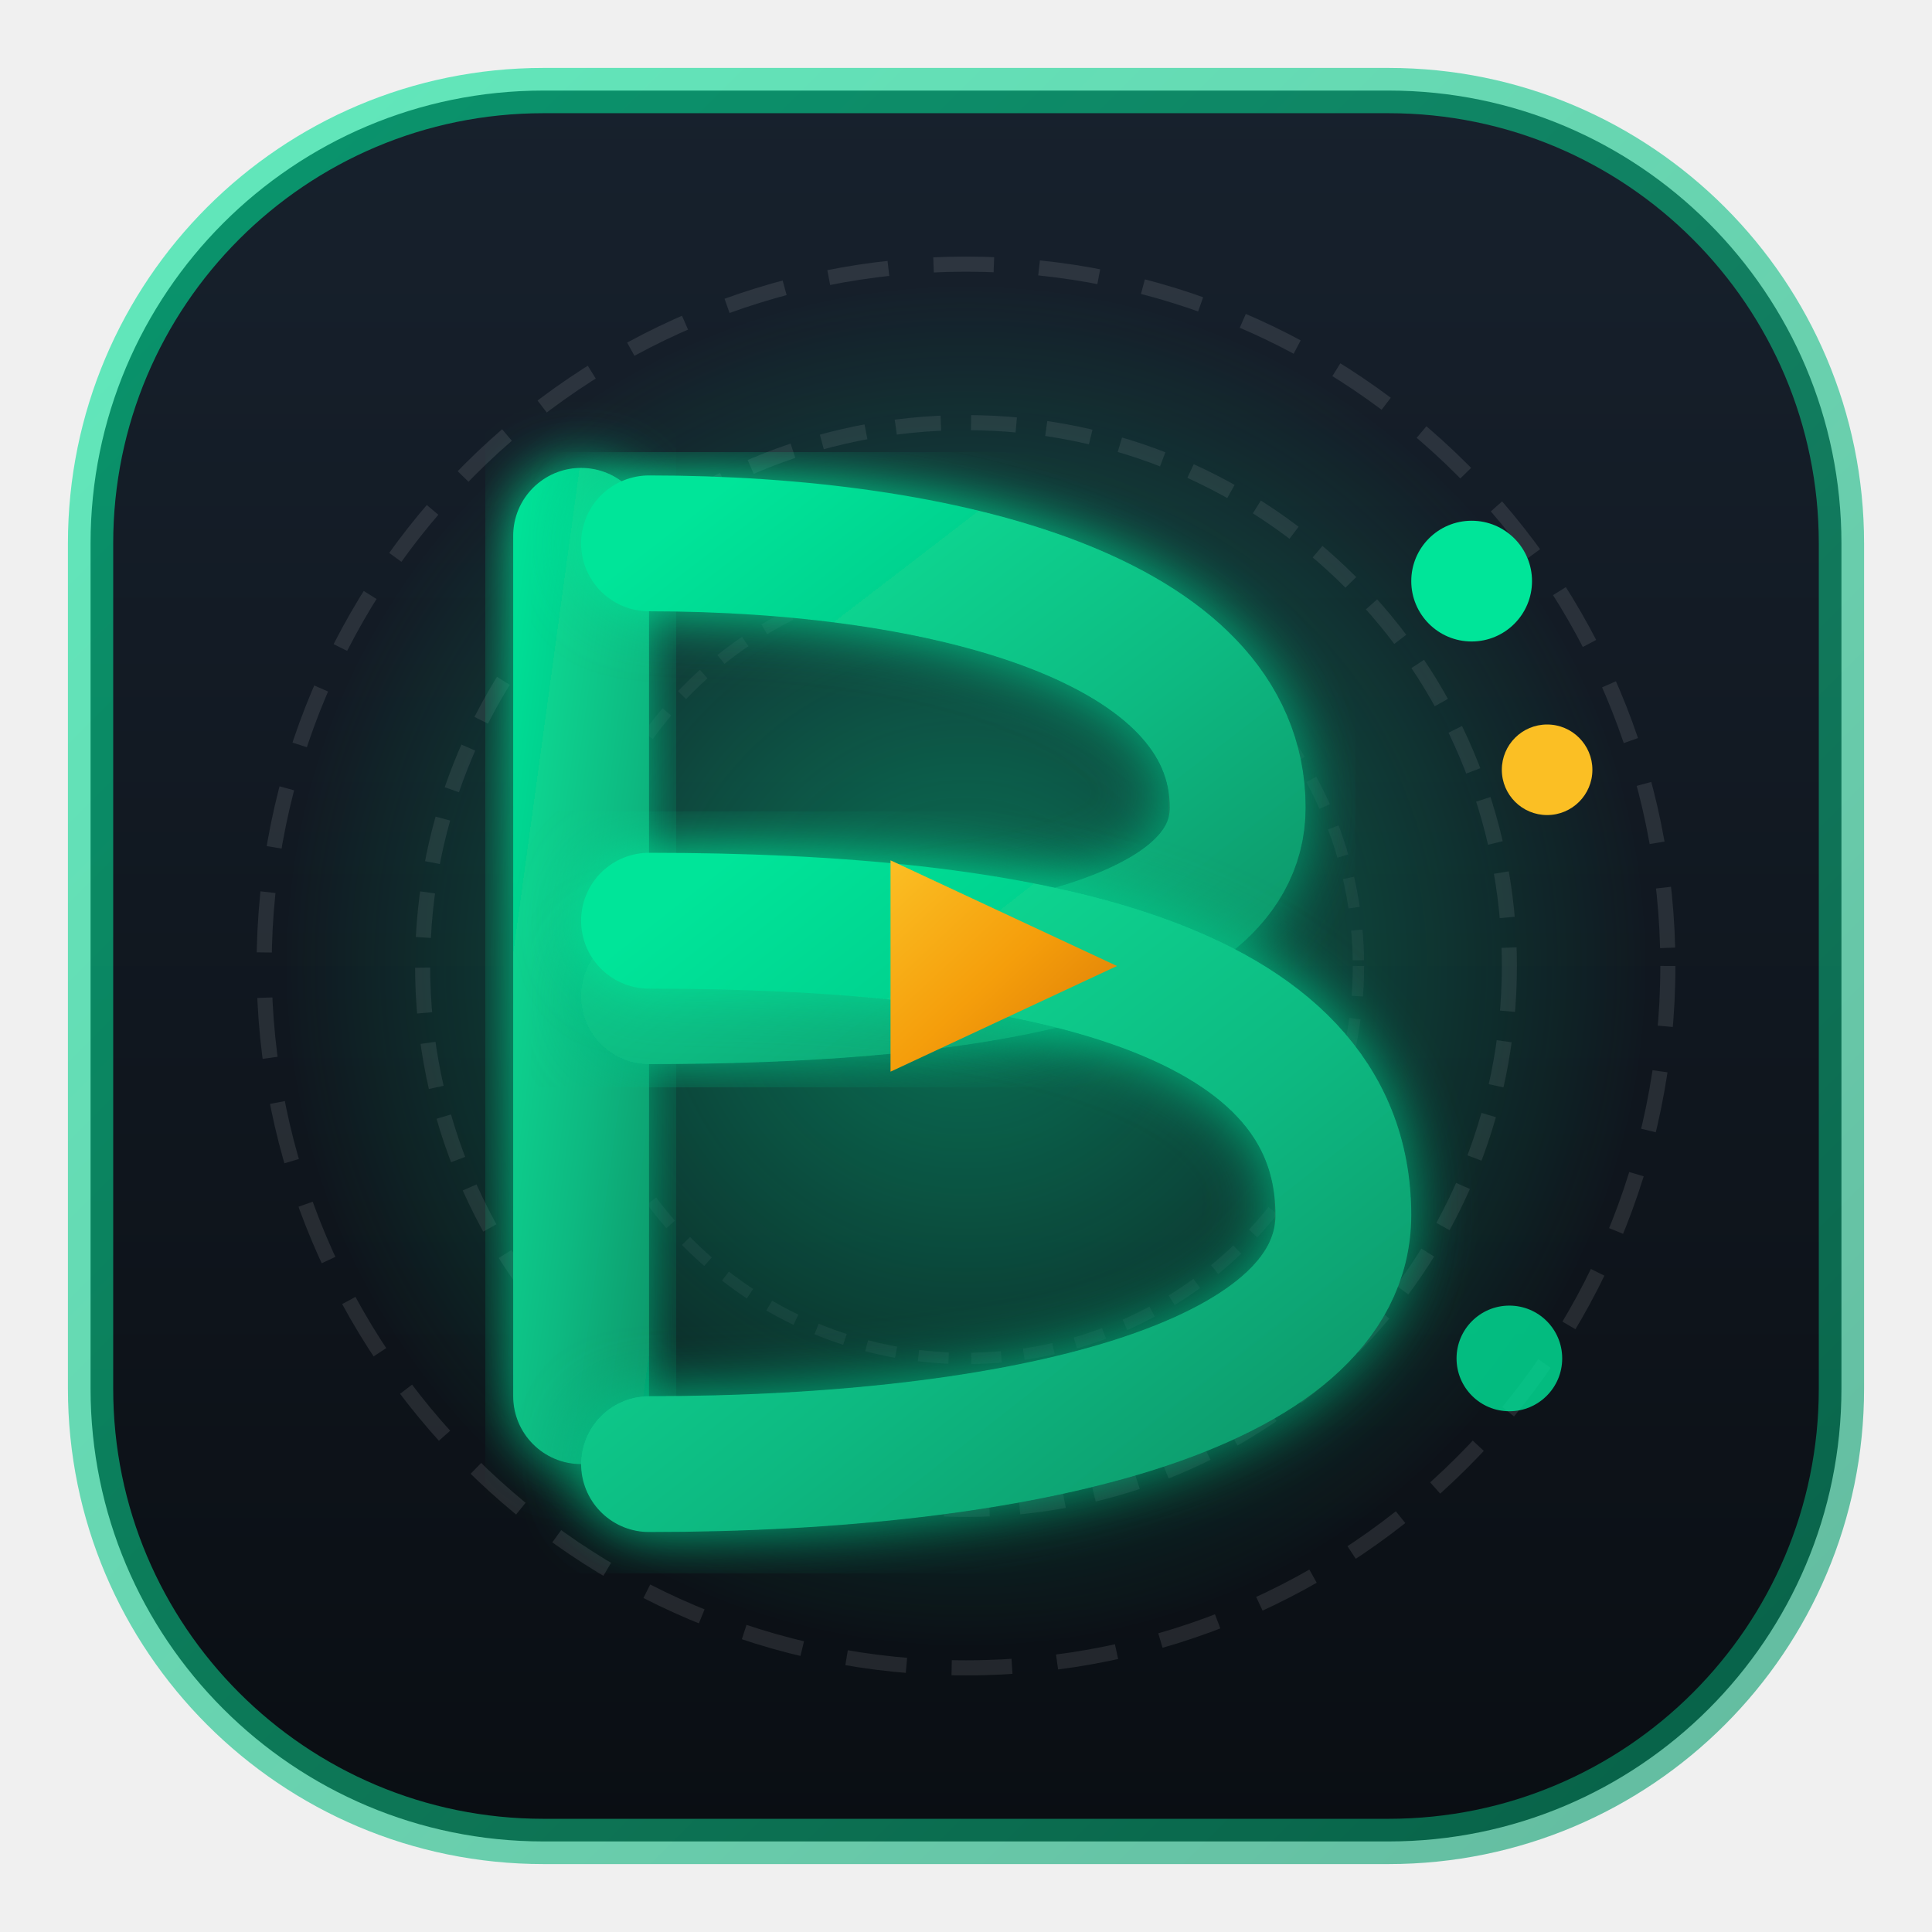
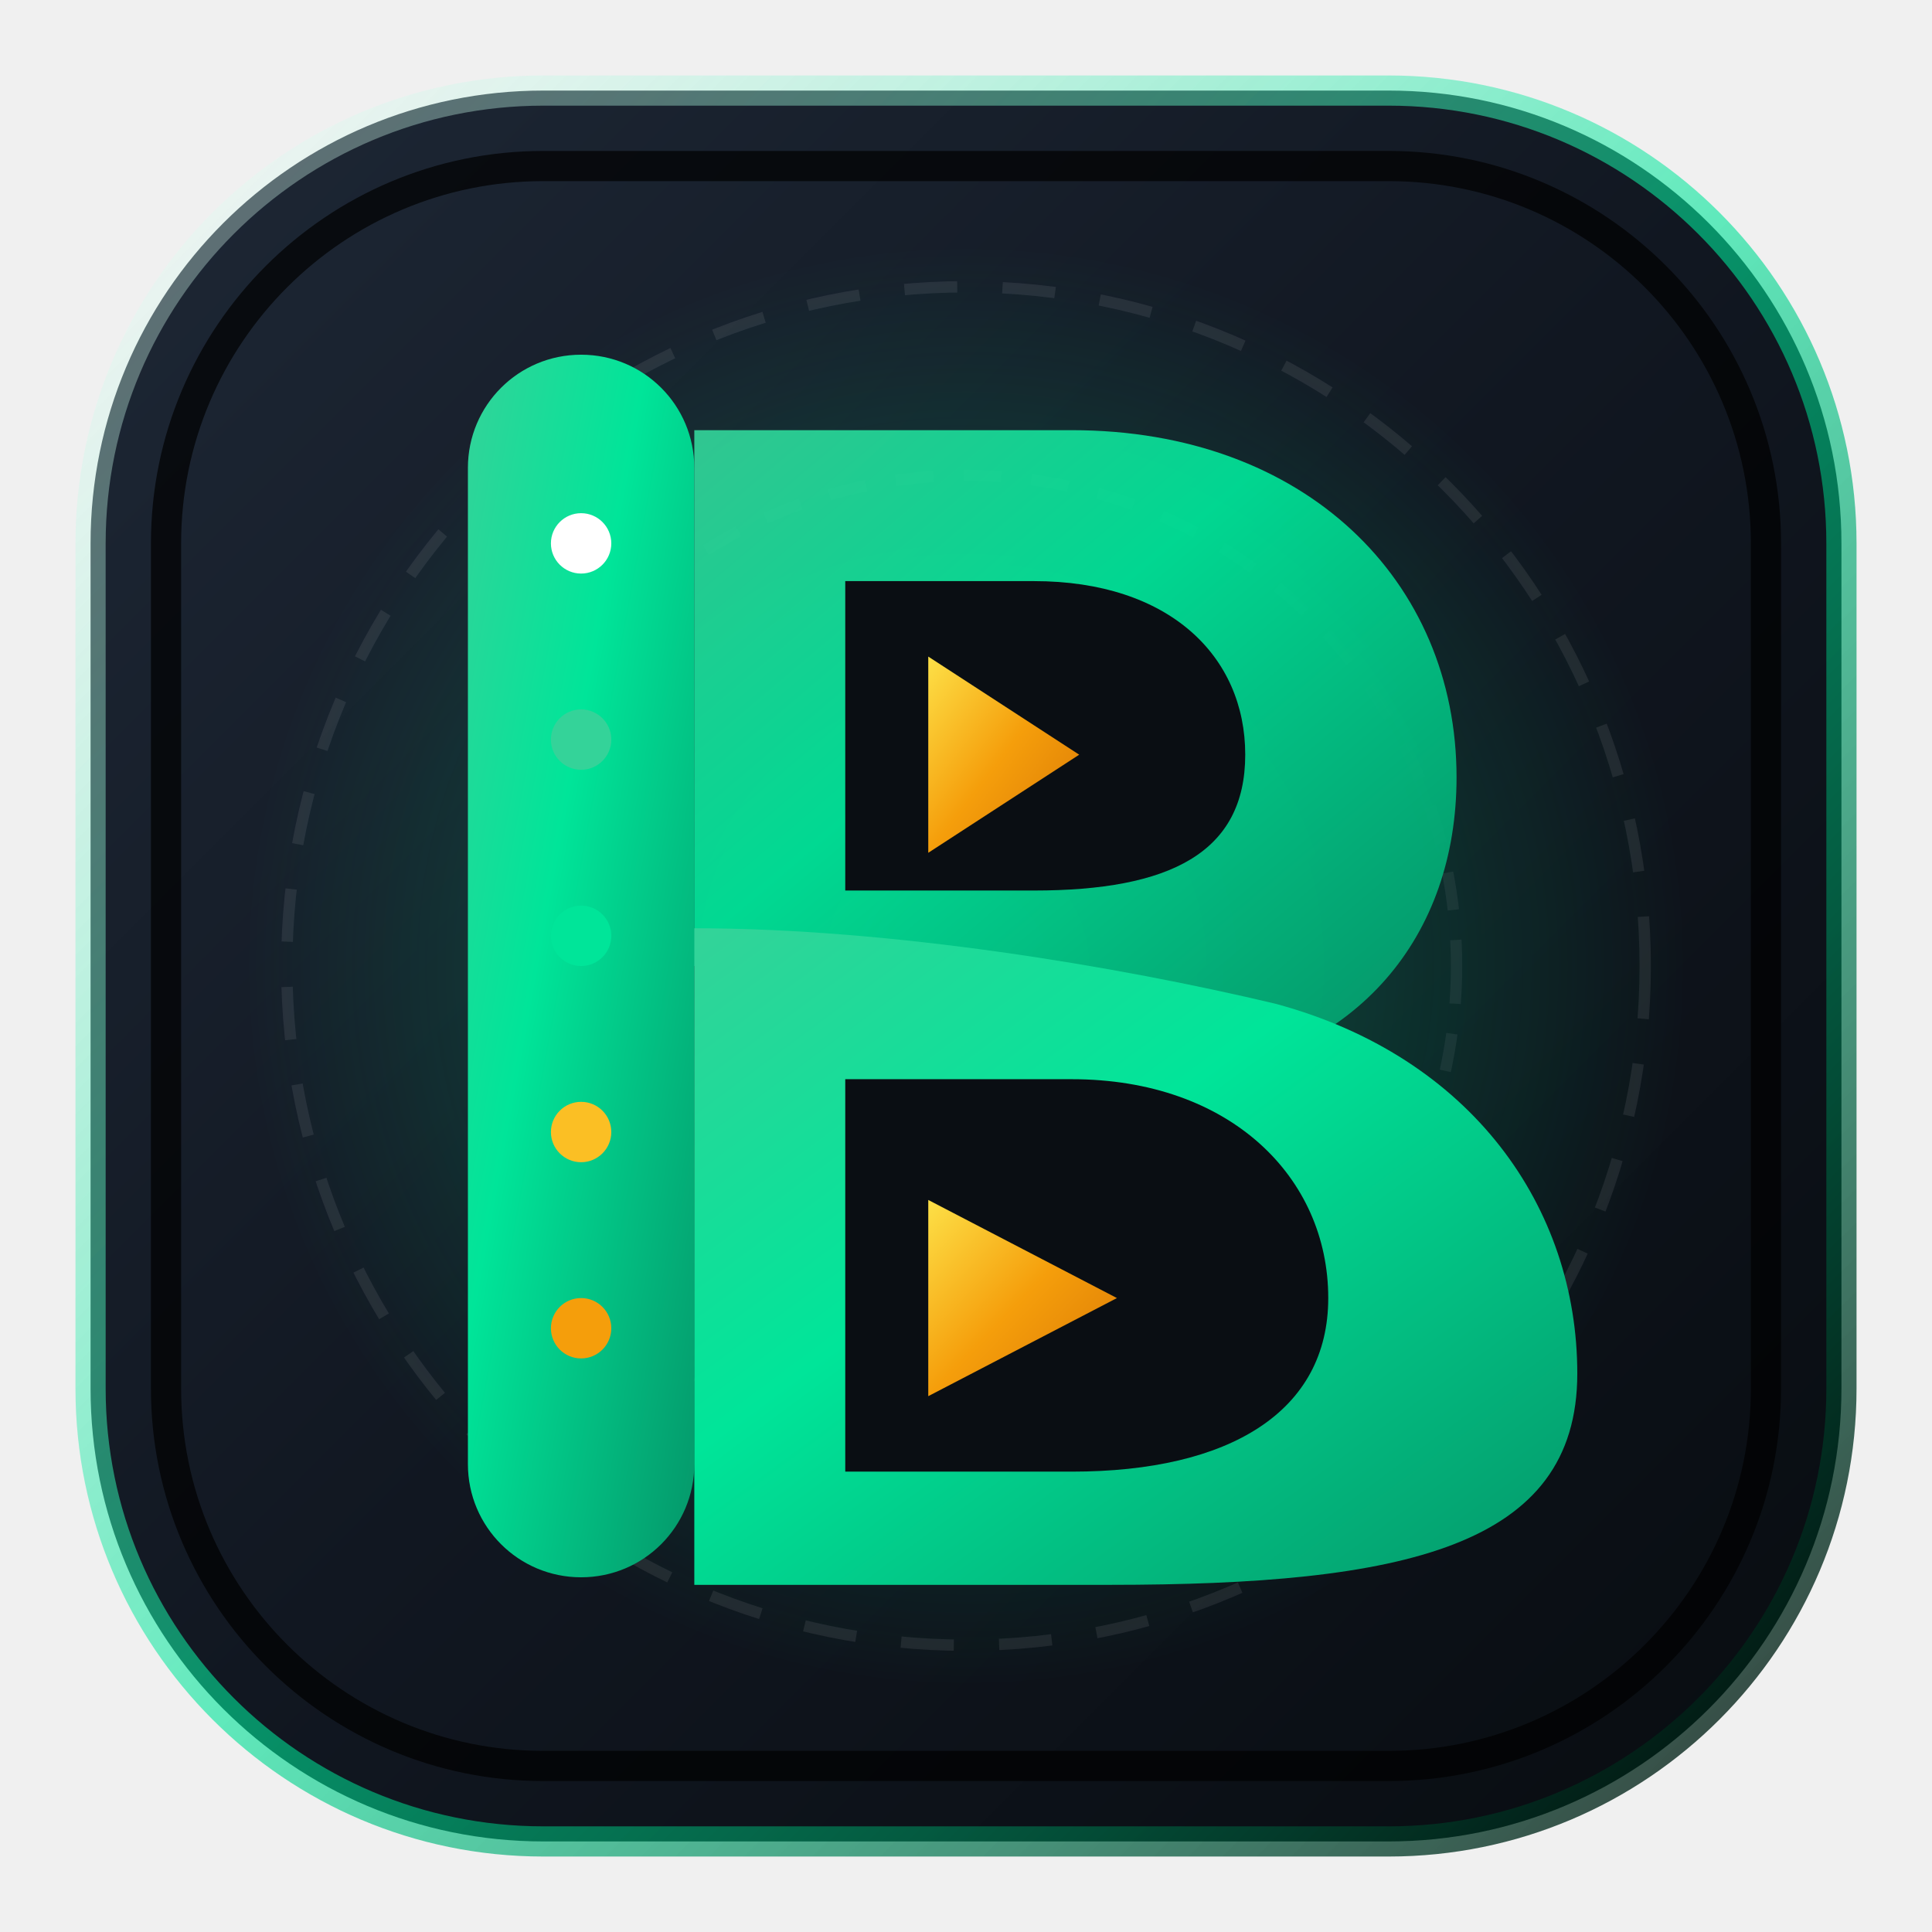
<svg xmlns="http://www.w3.org/2000/svg" viewBox="0 0 512 512" fill="none">
  <defs>
-     <linearGradient id="bb-emerald" x1="0%" y1="0%" x2="100%" y2="100%">
-       <stop offset="0%" stop-color="#00E599" />
-       <stop offset="60%" stop-color="#10B981" />
+     <linearGradient id="bb-chassis-grad" x1="0%" y1="0%" x2="100%" y2="100%">
+       <stop offset="0%" stop-color="#1E2836" />
+       <stop offset="50%" stop-color="#111721" />
+       <stop offset="100%" stop-color="#080C10" />
+     </linearGradient>
+     <linearGradient id="bb-emerald-grad" x1="0%" y1="0%" x2="100%" y2="100%">
+       <stop offset="0%" stop-color="#34D399" />
+       <stop offset="40%" stop-color="#00E599" />
      <stop offset="100%" stop-color="#059669" />
    </linearGradient>
-     <linearGradient id="bb-gold" x1="0%" y1="0%" x2="100%" y2="100%">
-       <stop offset="0%" stop-color="#FBBF24" />
+     <linearGradient id="bb-gold-grad" x1="0%" y1="0%" x2="100%" y2="100%">
+       <stop offset="0%" stop-color="#FDE047" />
      <stop offset="50%" stop-color="#F59E0B" />
      <stop offset="100%" stop-color="#D97706" />
    </linearGradient>
-     <linearGradient id="bb-plate" x1="0%" y1="0%" x2="0%" y2="100%">
-       <stop offset="0%" stop-color="#17212D" />
-       <stop offset="100%" stop-color="#0A0E13" />
+     <linearGradient id="bb-bevel-stroke" x1="0%" y1="0%" x2="100%" y2="100%">
+       <stop offset="0%" stop-color="#FFFFFF" stop-opacity="0.3" />
+       <stop offset="50%" stop-color="#00E599" stop-opacity="0.6" />
+       <stop offset="100%" stop-color="#000000" stop-opacity="0.8" />
    </linearGradient>
-     <radialGradient id="bb-glow" cx="50%" cy="50%" r="50%">
-       <stop offset="0%" stop-color="#00E599" stop-opacity="0.45" />
+     <radialGradient id="bb-ambient-glow" cx="50%" cy="50%" r="50%">
+       <stop offset="0%" stop-color="#00E599" stop-opacity="0.35" />
      <stop offset="100%" stop-color="#00E599" stop-opacity="0" />
    </radialGradient>
-     <filter id="glow-filter" x="-20%" y="-20%" width="140%" height="140%">
-       <feGaussianBlur stdDeviation="8" result="blur" />
-       <feComposite in="SourceGraphic" in2="blur" operator="over" />
-     </filter>
  </defs>
-   <rect x="24" y="24" width="464" height="464" rx="120" fill="url(#bb-plate)" stroke="url(#bb-emerald)" stroke-width="12" stroke-opacity="0.6" />
-   <circle cx="256" cy="256" r="180" fill="url(#bb-glow)" />
-   <circle cx="256" cy="256" r="186" stroke="#FFFFFF" stroke-opacity="0.1" stroke-width="4" stroke-dasharray="16 12" />
-   <circle cx="256" cy="256" r="144" stroke="#FFFFFF" stroke-opacity="0.08" stroke-width="4" stroke-dasharray="12 8" />
-   <circle cx="256" cy="256" r="104" stroke="#FFFFFF" stroke-opacity="0.05" stroke-width="3" stroke-dasharray="8 6" />
-   <rect x="136" y="124" width="36" height="264" rx="18" fill="url(#bb-emerald)" filter="url(#glow-filter)" />
-   <path d="M172 144 C 250 144, 328 164, 328 214 C 328 254, 250 264, 172 264" stroke="url(#bb-emerald)" stroke-width="36" stroke-linecap="round" fill="none" filter="url(#glow-filter)" />
-   <path d="M172 244 C 270 244, 356 260, 356 322 C 356 368, 270 388, 172 388" stroke="url(#bb-emerald)" stroke-width="36" stroke-linecap="round" fill="none" filter="url(#glow-filter)" />
-   <polygon points="236,228 296,256 236,284" fill="url(#bb-gold)" />
-   <circle cx="390" cy="154" r="16" fill="#00E599" />
-   <circle cx="410" cy="204" r="12" fill="#FBBF24" />
-   <circle cx="400" cy="360" r="14" fill="#00E599" opacity="0.8" />
+   <rect x="24" y="24" width="464" height="464" rx="120" fill="url(#bb-chassis-grad)" stroke="url(#bb-bevel-stroke)" stroke-width="8" />
+   <rect x="44" y="44" width="424" height="424" rx="100" fill="none" stroke="#000000" stroke-width="8" stroke-opacity="0.7" />
+   <circle cx="256" cy="256" r="190" fill="url(#bb-ambient-glow)" />
+   <circle cx="256" cy="256" r="180" stroke="#FFFFFF" stroke-opacity="0.08" stroke-width="3" stroke-dasharray="14 12" />
+   <circle cx="256" cy="256" r="130" stroke="#FFFFFF" stroke-opacity="0.06" stroke-width="3" stroke-dasharray="10 8" />
+   <path d="M 124 124 C 124 107.4 137.4 94 154 94 C 170.6 94 184 107.4 184 124 V 388 C 184 404.6 170.6 418 154 418 C 137.4 418 124 404.6 124 388 Z" fill="url(#bb-emerald-grad)" />
+   <path d="M 184 114 H 284 C 346 114 386 154 386 206 C 386 248 360 280 314 286 C 270 276 224 266 184 256 Z" fill="url(#bb-emerald-grad)" fill-opacity="0.92" />
+   <path d="M 184 246 C 236 246 296 256 338 266 C 390 280 418 320 418 364 C 418 410 372 420 294 420 H 184 Z" fill="url(#bb-emerald-grad)" />
+   <path d="M 224 154 H 274 C 310 154 330 174 330 200 C 330 226 310 236 274 236 H 224 Z" fill="#0A0E13" />
+   <path d="M 224 286 H 284 C 326 286 352 312 352 344 C 352 374 326 390 284 390 H 224 Z" fill="#0A0E13" />
+   <polygon points="246,174 286,200 246,226" fill="url(#bb-gold-grad)" />
+   <polygon points="246,318 296,344 246,370" fill="url(#bb-gold-grad)" />
+   <circle cx="154" cy="144" r="8" fill="#FFFFFF" />
+   <circle cx="154" cy="196" r="8" fill="#34D399" />
+   <circle cx="154" cy="248" r="8" fill="#00E599" />
+   <circle cx="154" cy="300" r="8" fill="#FBBF24" />
+   <circle cx="154" cy="352" r="8" fill="#F59E0B" />
</svg>
